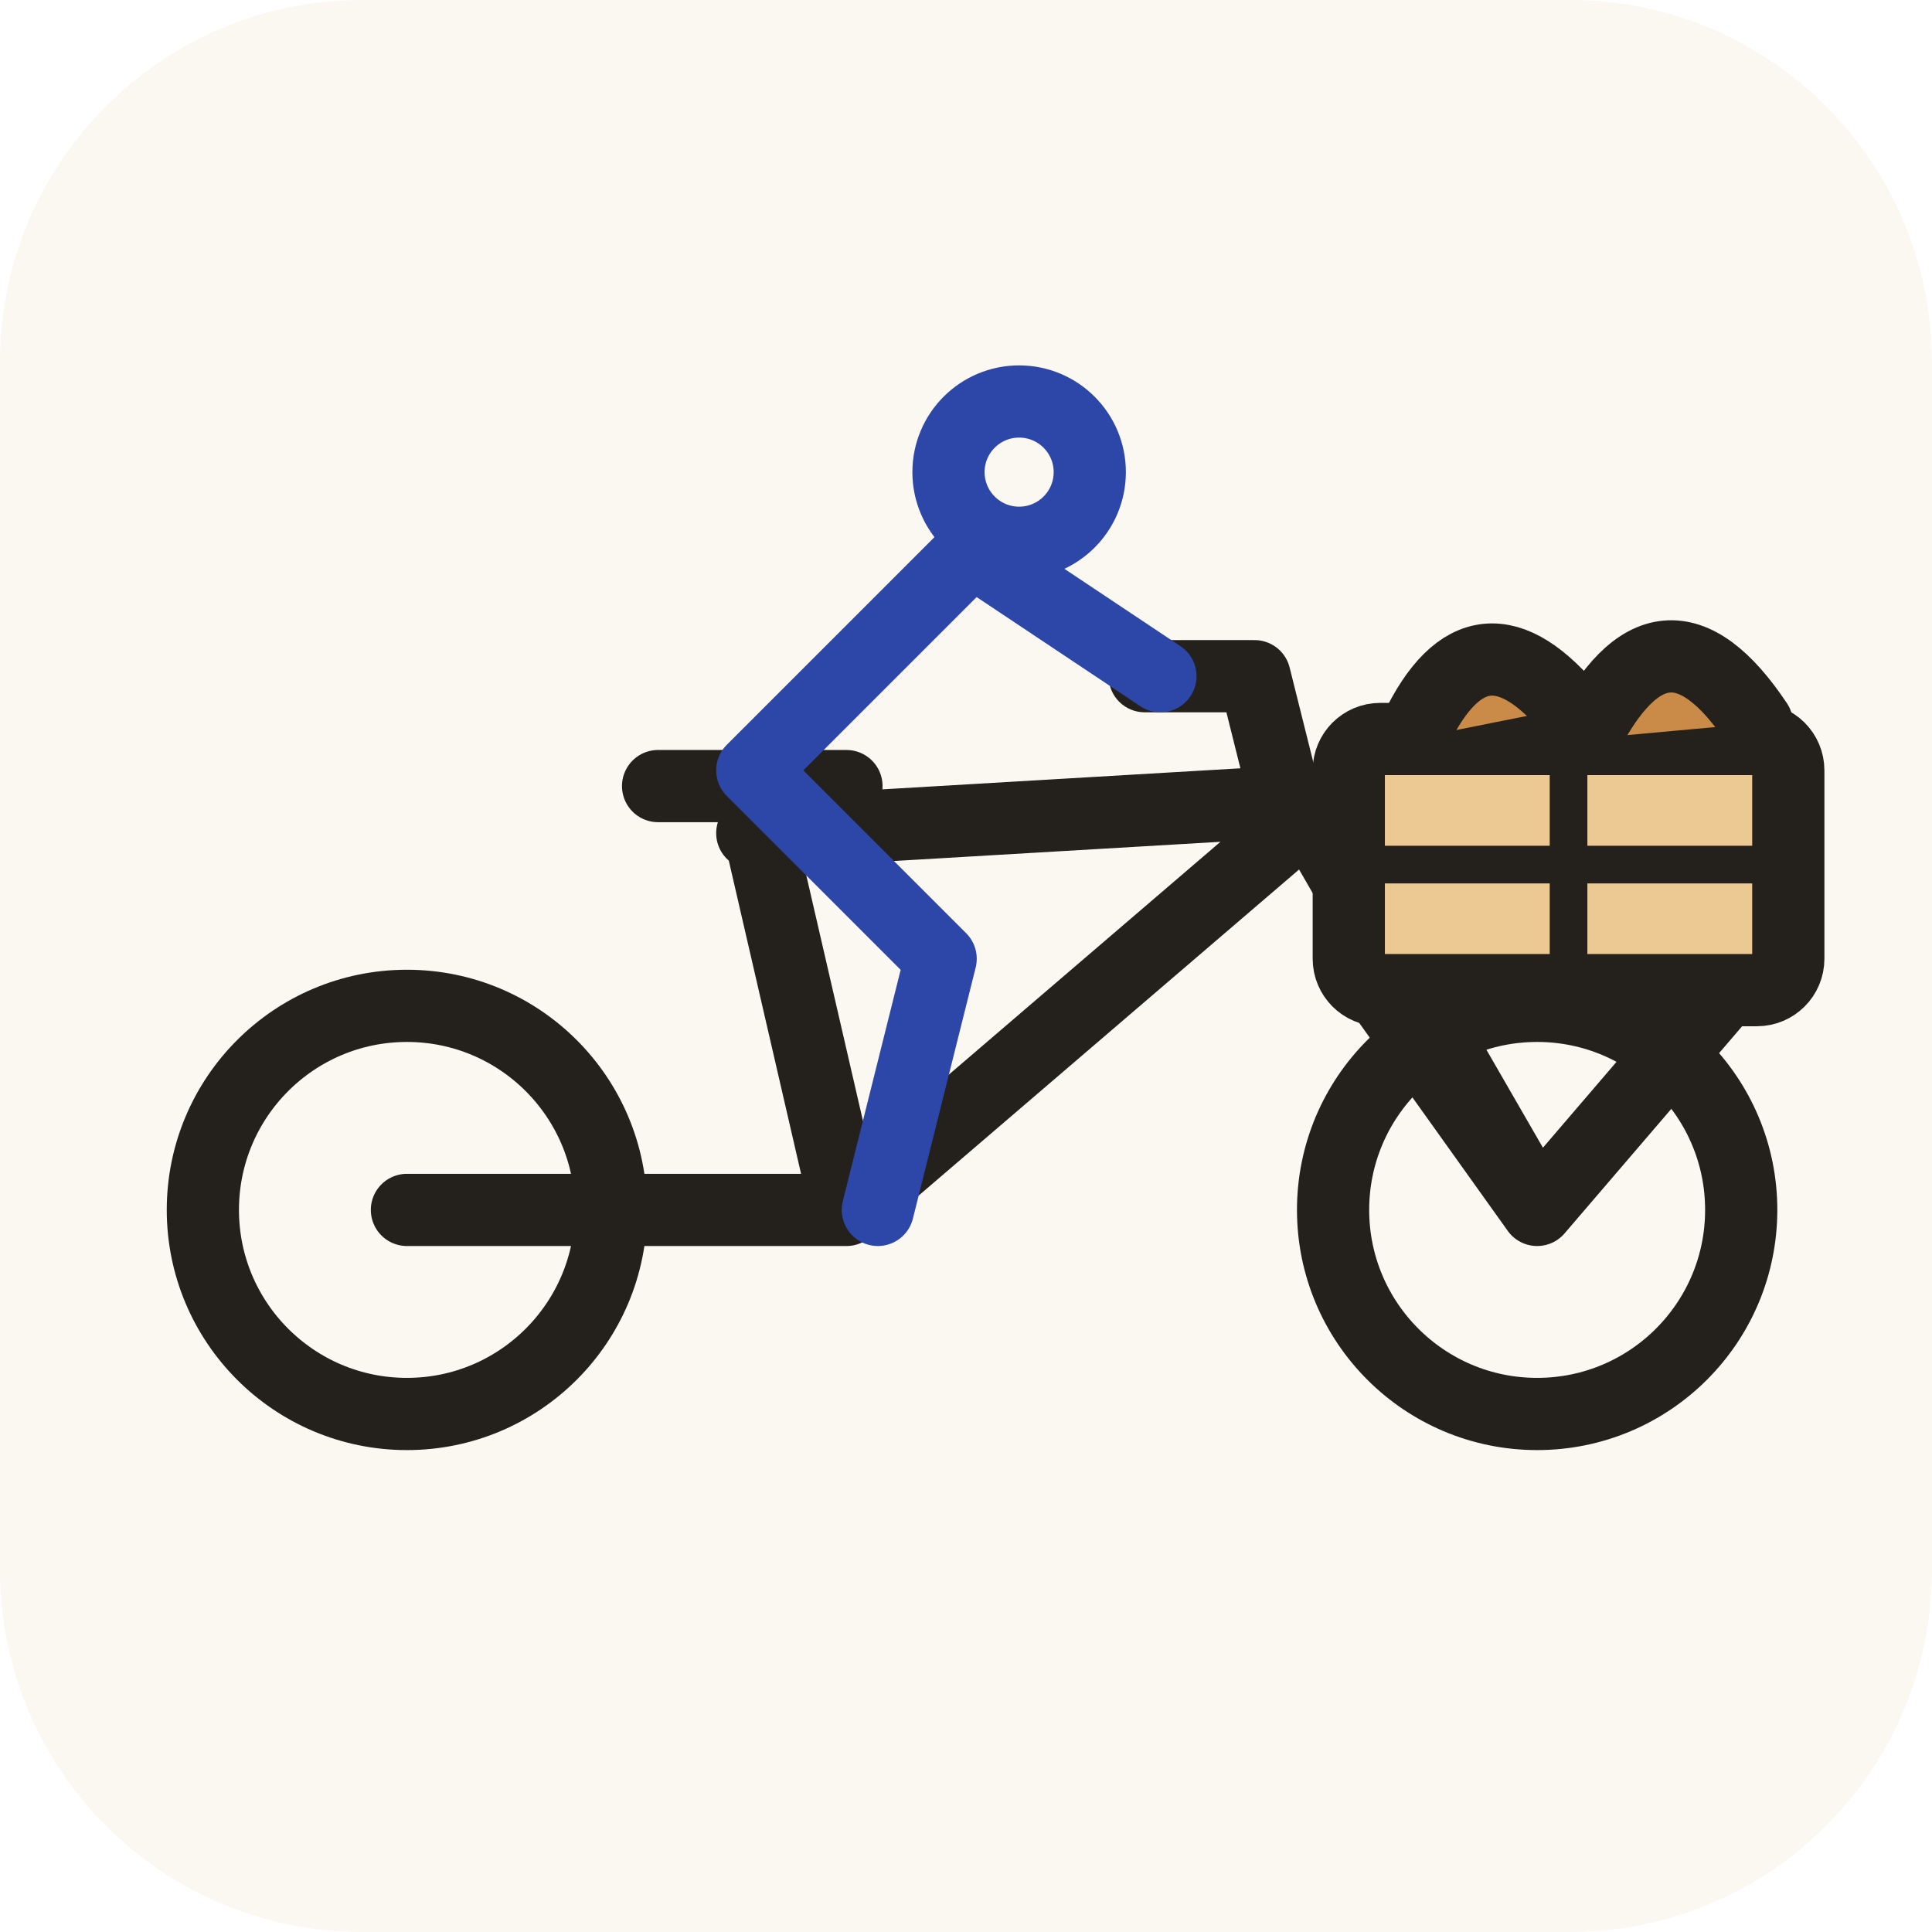
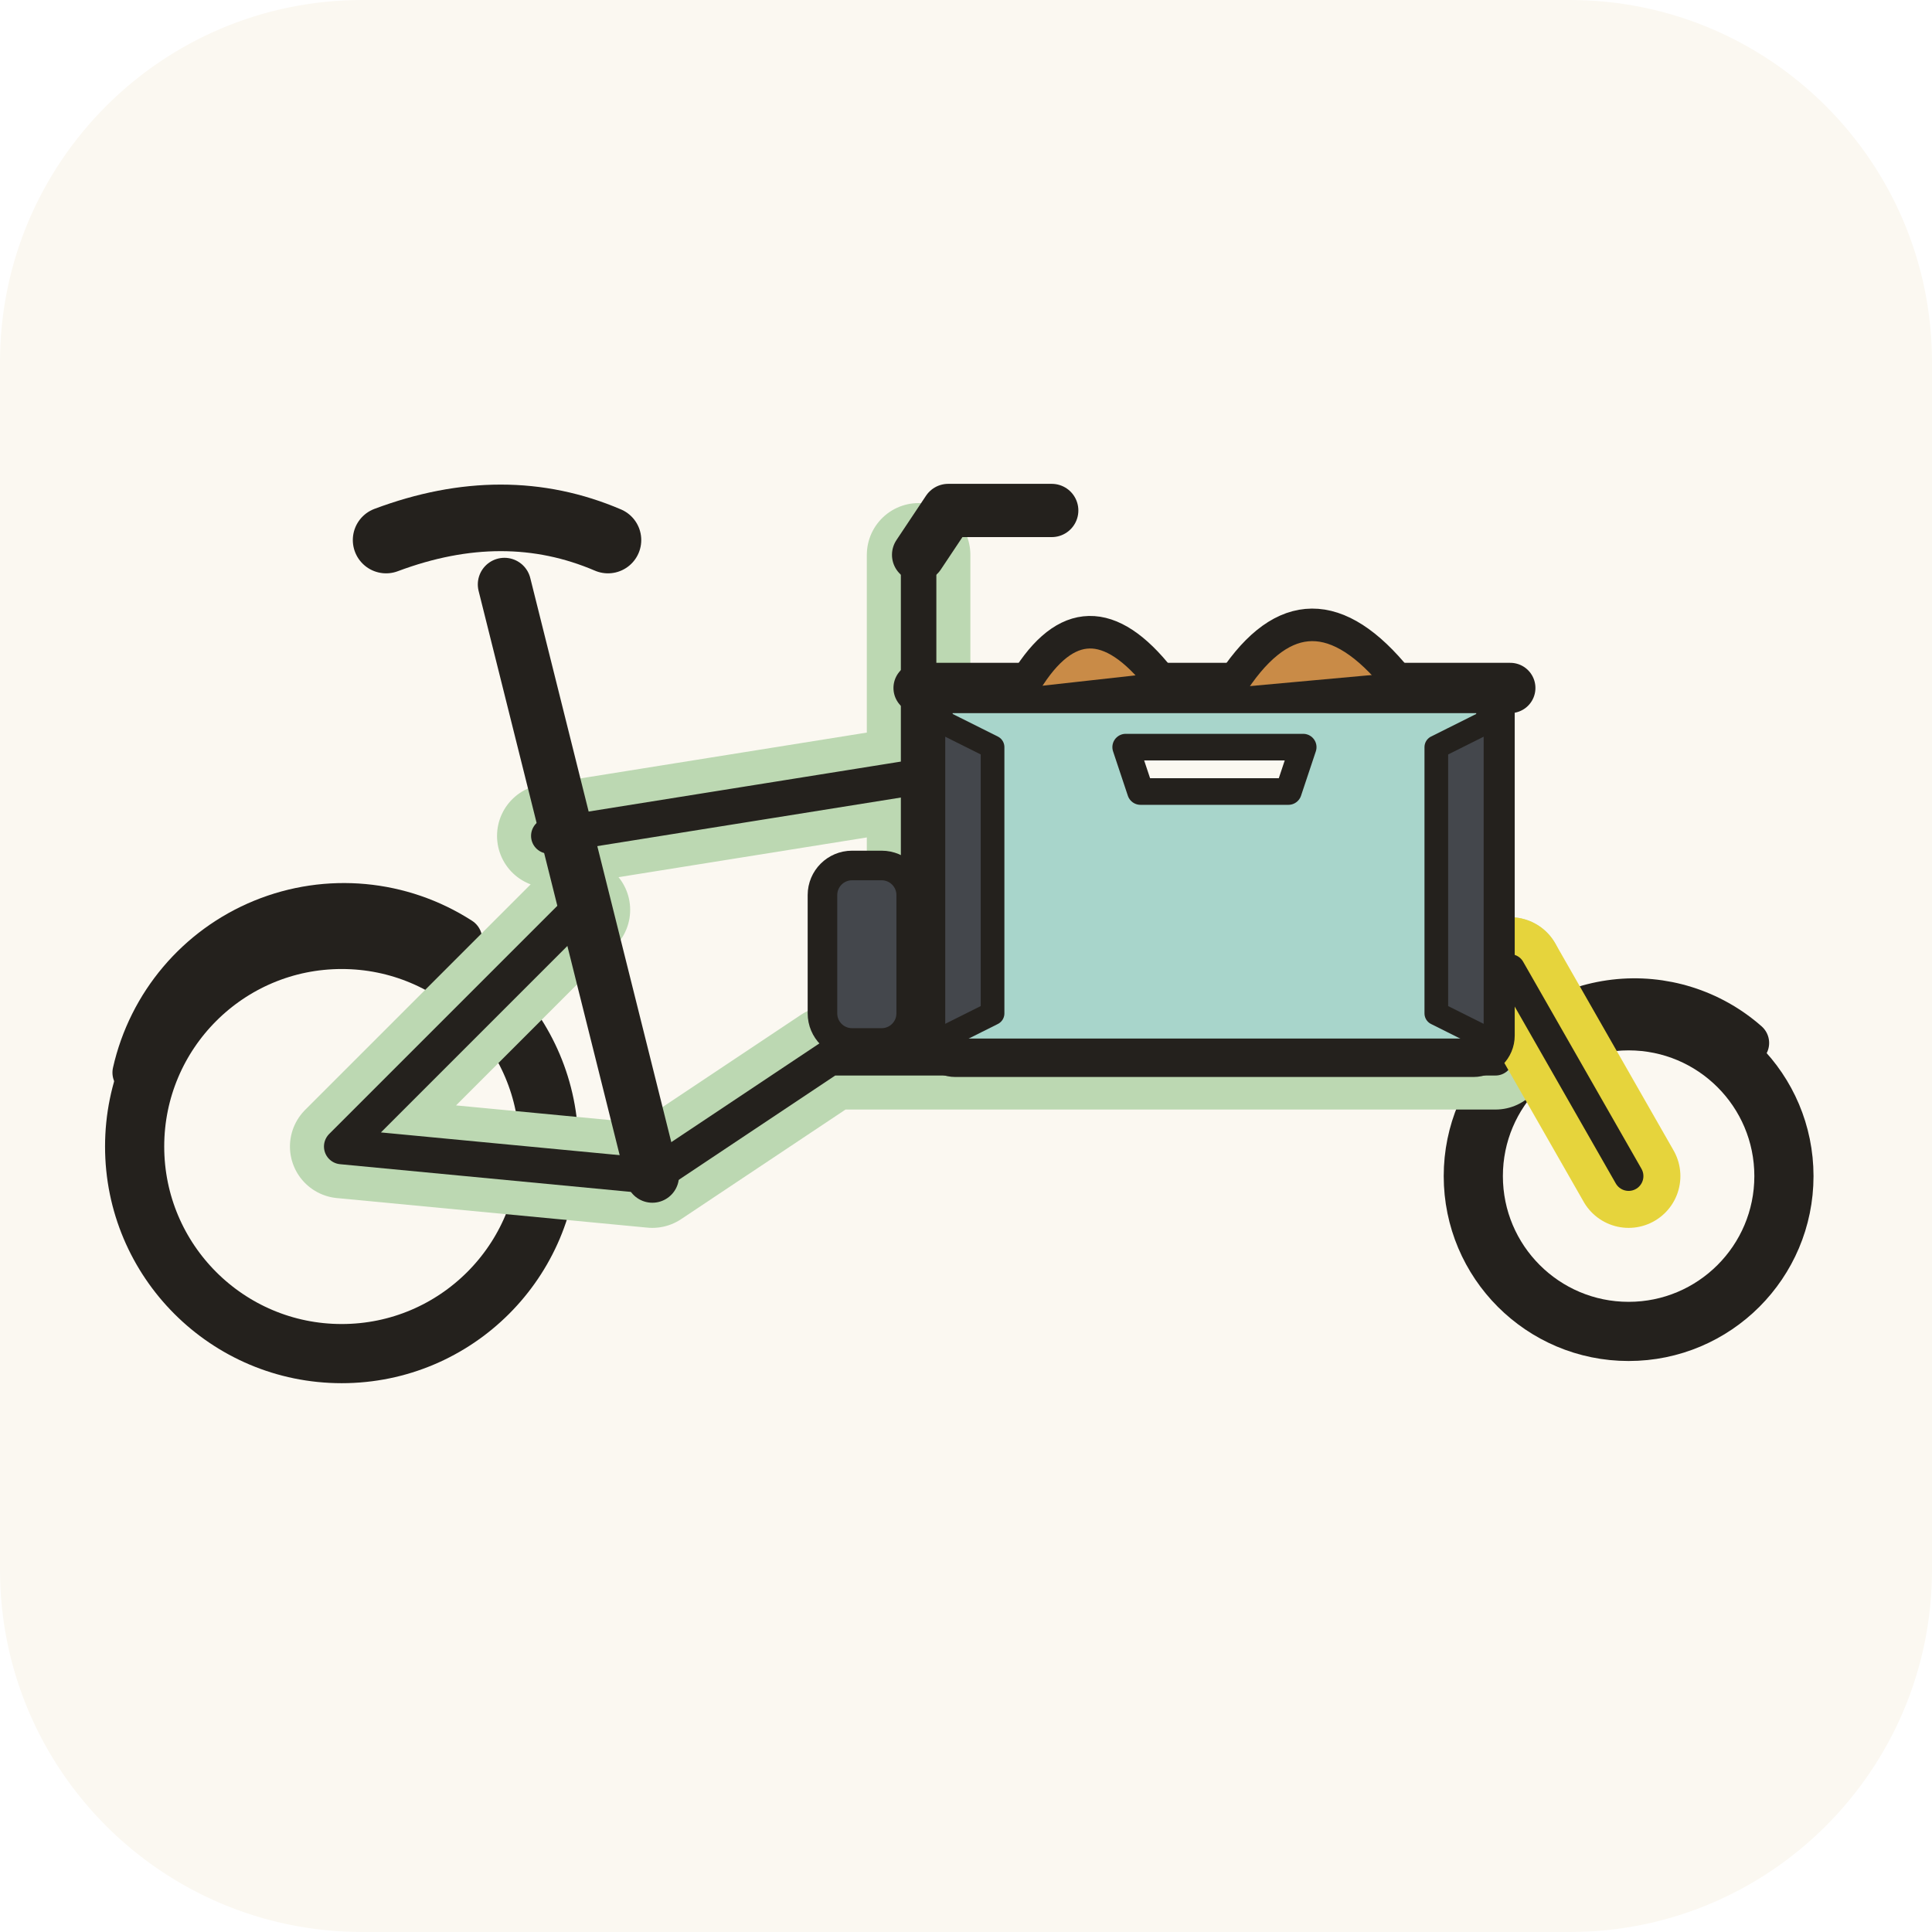
<svg xmlns="http://www.w3.org/2000/svg" viewBox="0 0 64 64">
  <rect width="64" height="64" rx="12" fill="#fbf8f1" />
-   <g transform="translate(1 12) scale(.52)" fill="none" stroke="#24211d" stroke-width="4.6" stroke-linecap="round" stroke-linejoin="round">
-     <path d="M24 54h28l-6-26M46 30l34-2M52 54l28-24M81 28l15 26M40 27h12M80 28l-2-8h-7M86 40l10 14M108 40l-12 14" />
-     <rect x="84" y="24" width="28" height="16" rx="2" fill="#ecc893" />
-     <path d="M84 32h28M98 24v16" stroke-width="2.4" />
-     <path d="M88 24q4-9 10-2M99 24q5-10 11-1" fill="#c98b47" />
-     <path d="M46 26l14-14M60 12l12 8M46 26l12 12-4 16" stroke="#2d47a8" />
-     <circle cx="63" cy="7" r="4.5" stroke="#2d47a8" />
-     <circle cx="24" cy="54" r="13" />
-     <circle cx="96" cy="54" r="13" />
+   <g transform="translate(2.5 12.5) scale(.49)" fill="none" stroke="#24211d" stroke-linecap="round" stroke-linejoin="round">
+     <path d="M4 47a14.5 14.5 0 0 1 22-9M96 47a11.5 11.5 0 0 1 17-2" stroke-width="3" />
+     <circle cx="18" cy="52" r="14" stroke-width="4" />
+     <circle cx="105" cy="54" r="10.5" stroke-width="4" />
+     <path d="M18 52L39 54L51 46H96L97 40M18 52L34 36M32 31L57 27M57 46V12" stroke="#bcd8b2" stroke-width="7" />
+     <path d="M18 52L39 54L51 46H96L97 40M18 52L34 36M32 31L57 27M57 46V12" stroke-width="2.4" />
+     <path d="M29 14L39 54" stroke-width="3.6" />
+     <path d="M21 11q8-3 15 0" stroke-width="4.5" />
+     <path d="M57 12l2-3h7" stroke-width="3.6" />
+     <path d="M97 40L105 54" stroke="#e6d43c" stroke-width="7" />
+     <path d="M97 40L105 54" stroke-width="2" />
+     <rect x="50.5" y="33" width="6" height="12" rx="2" fill="#44474c" stroke-width="2" />
+     <rect x="58" y="21" width="38" height="25" rx="1.5" fill="#a8d5cb" stroke-width="2.6" />
+     <path d="M58 23v22l4-2V25zM96 23v22l-4-2V25z" fill="#44474c" stroke-width="1.6" />
+     <path d="M57 21h40" stroke-width="3.4" />
+     <path d="M71 25h12l-1 3h-10z" fill="#fbf8f1" stroke-width="1.8" />
+     <path d="M64 21q4-7 9-1M78 21q5-8 11-1" fill="#c98b47" stroke-width="2.2" />
  </g>
</svg>
